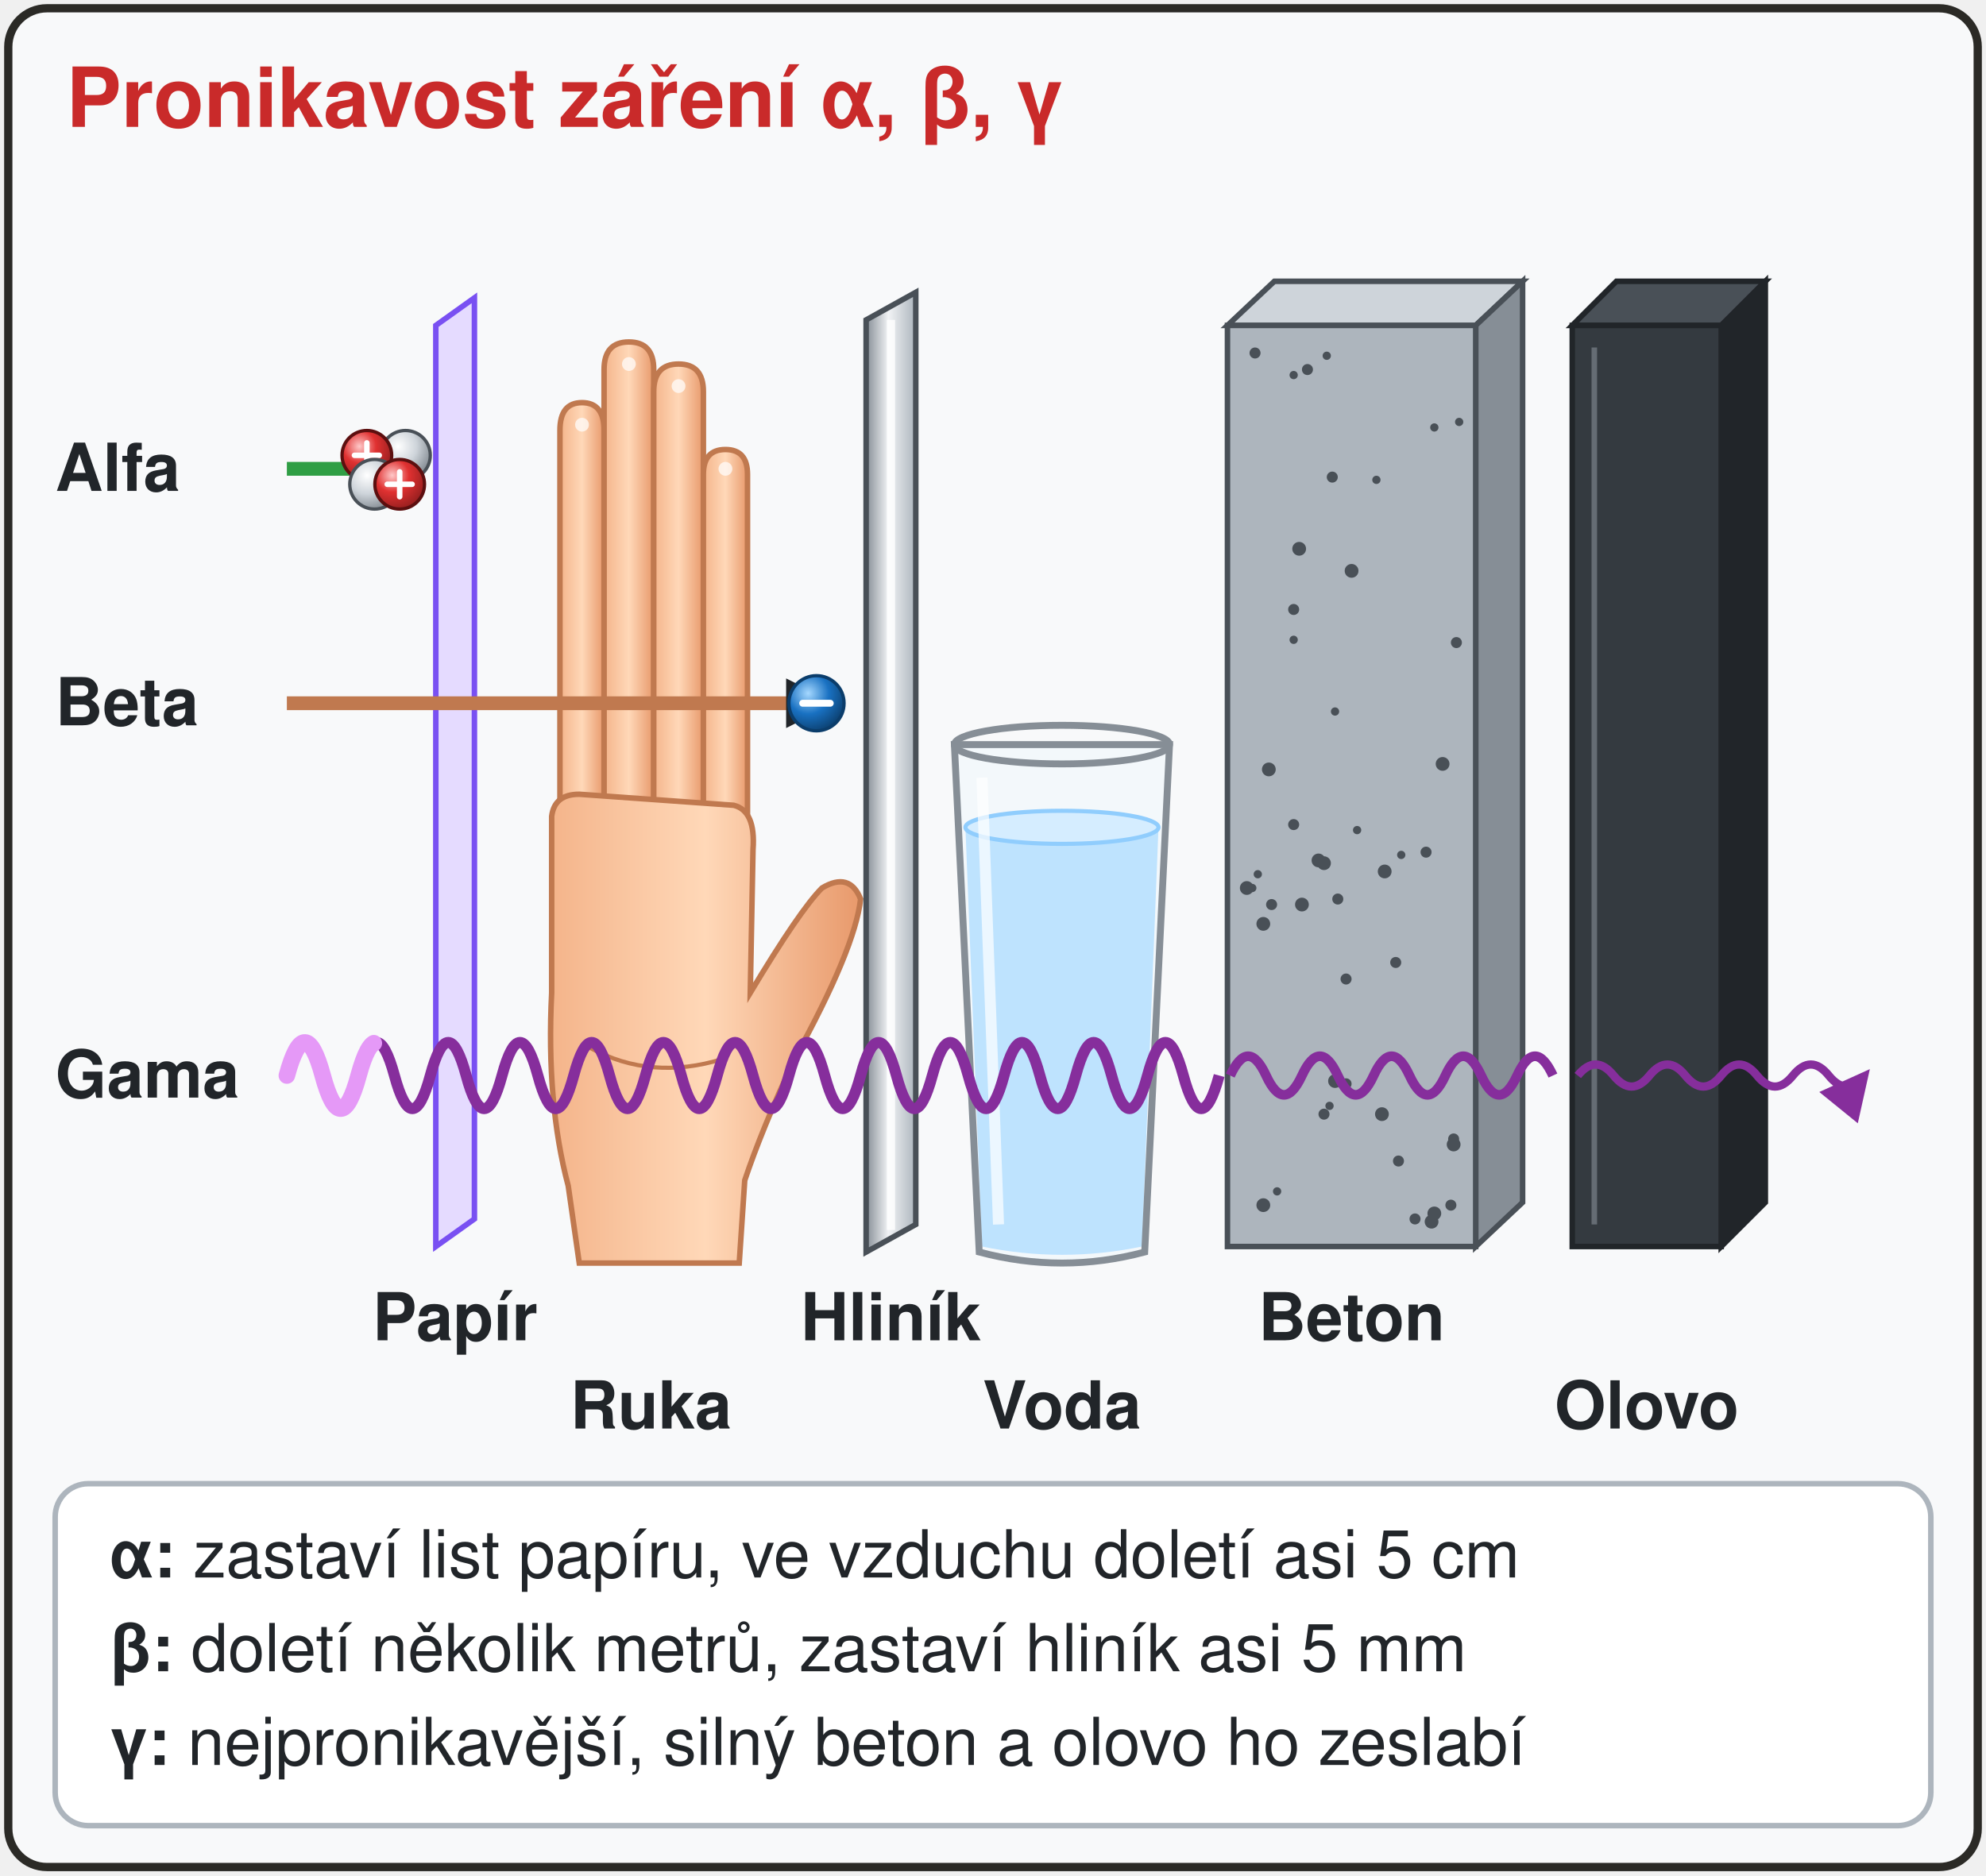
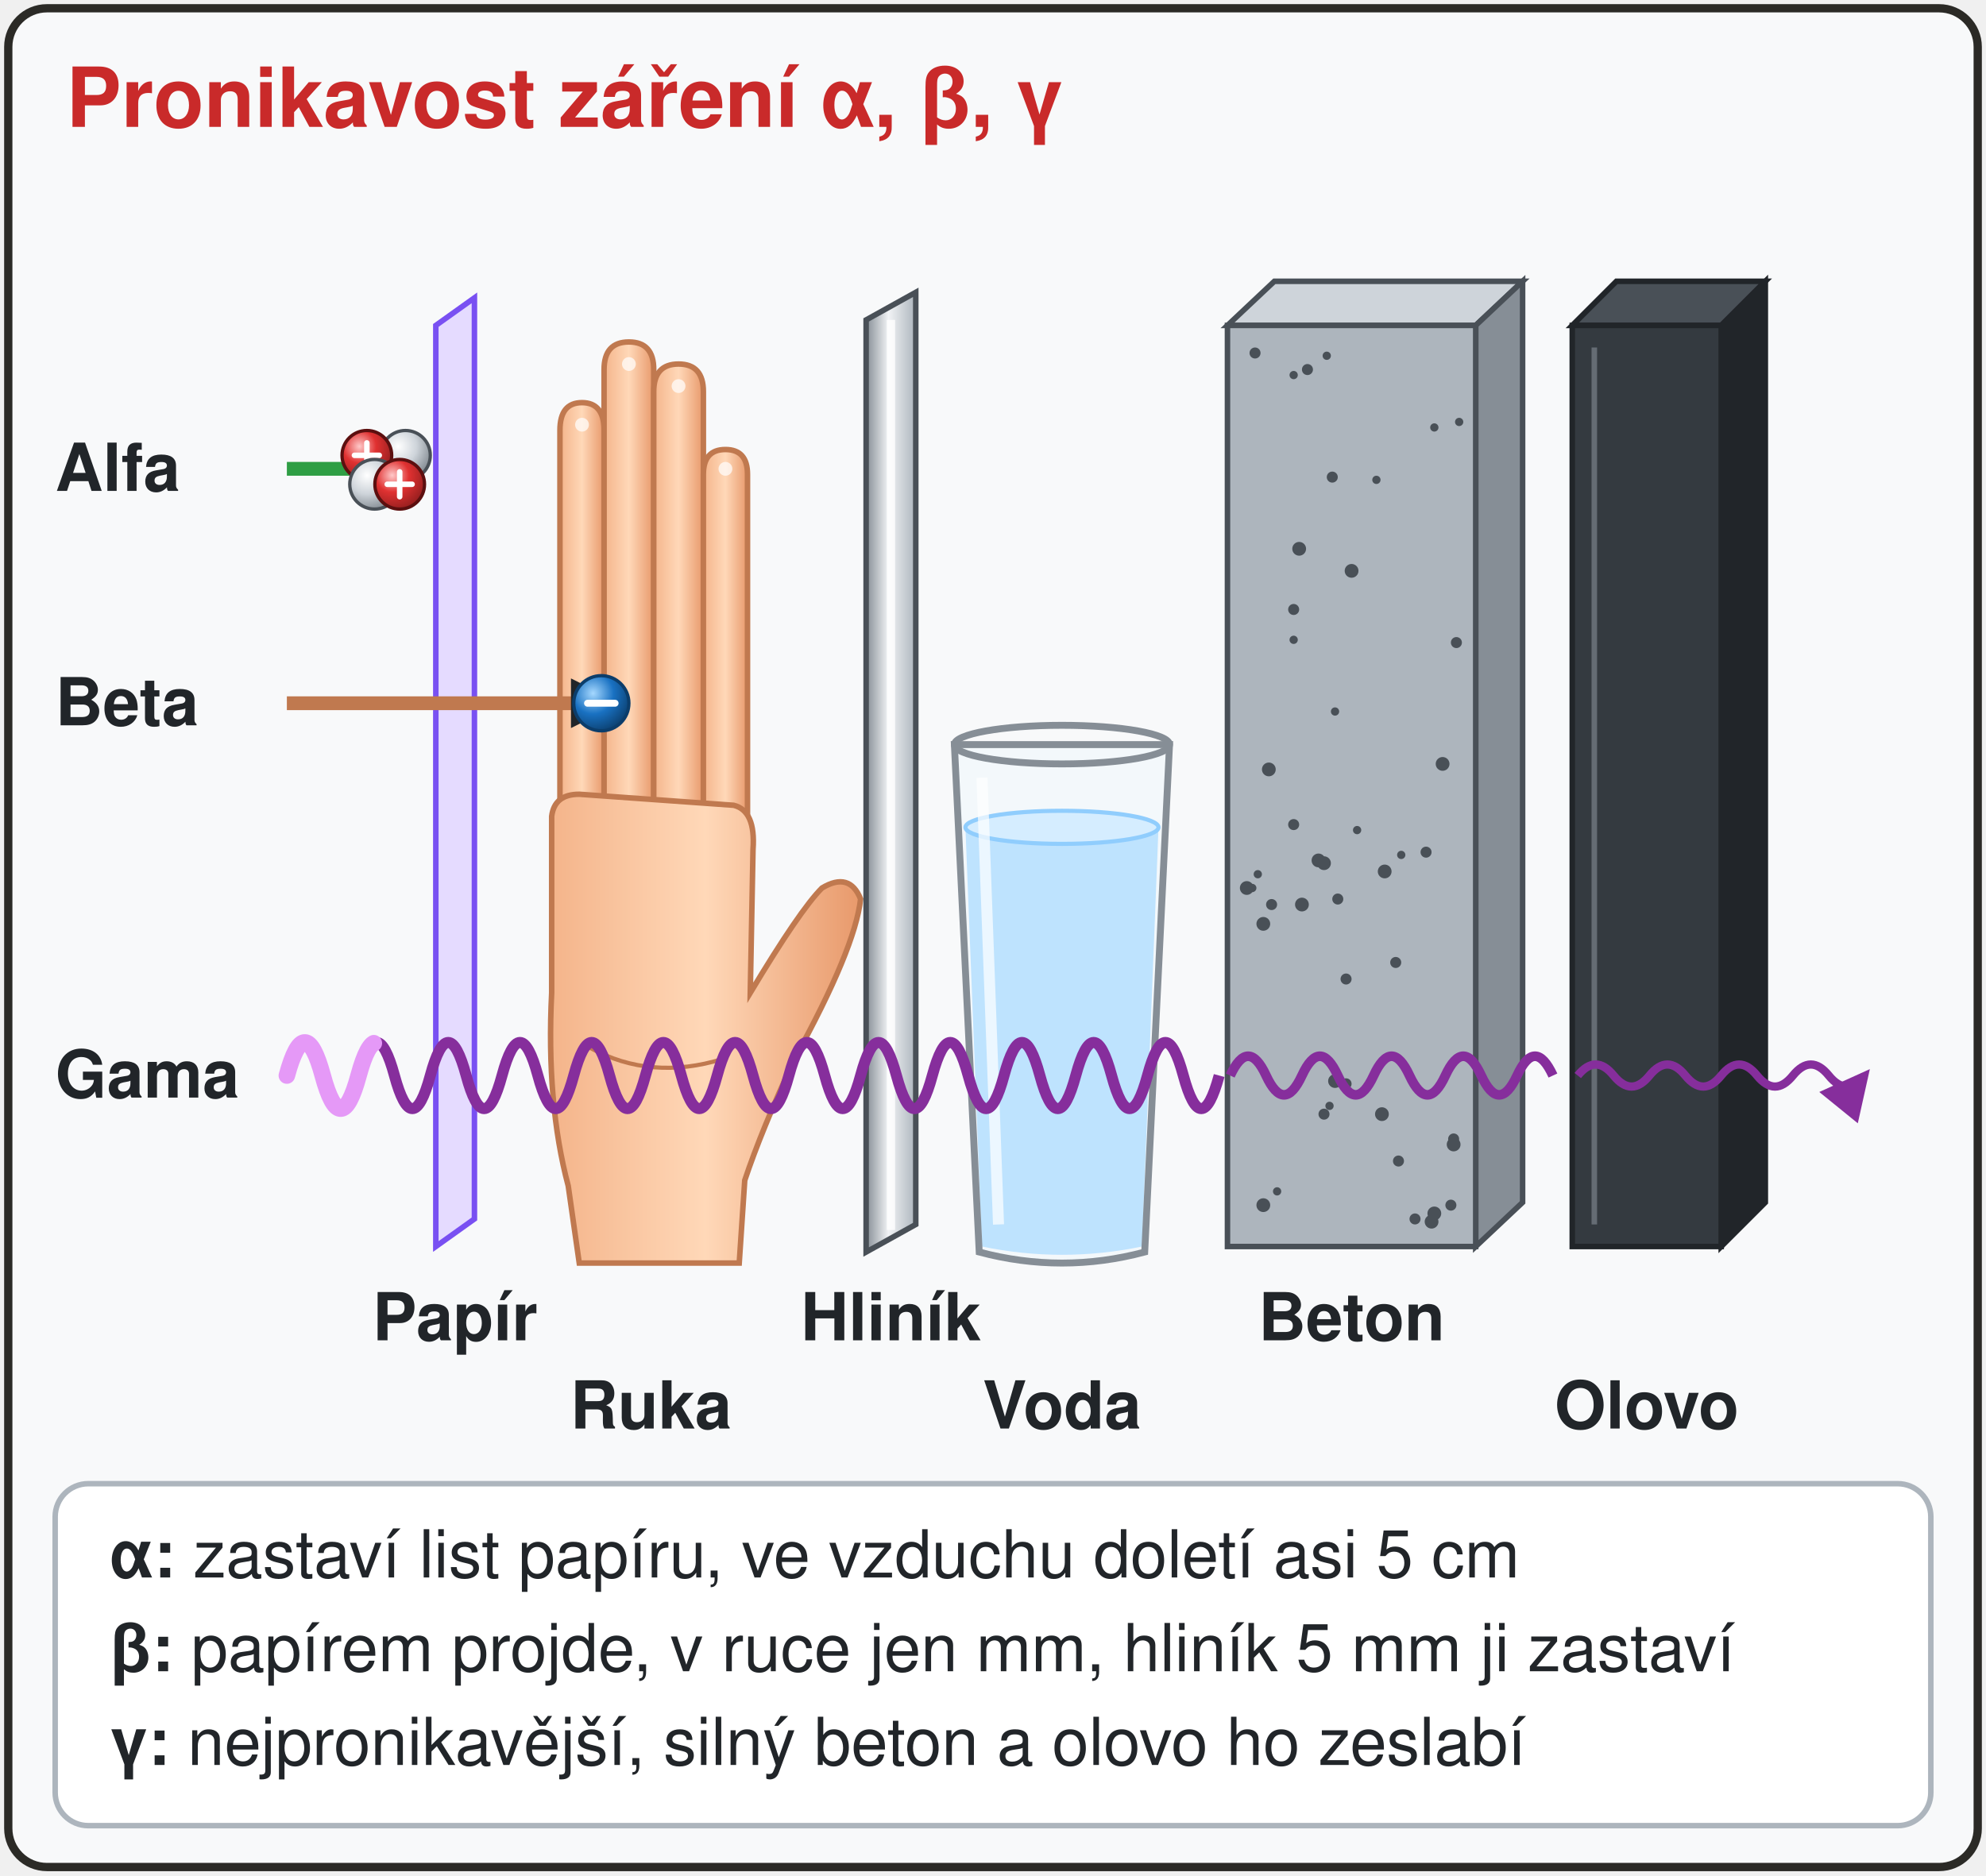
- <svg xmlns="http://www.w3.org/2000/svg" viewBox="0 0 720 680" font-family="'Segoe UI', Helvetica, Arial, sans-serif" role="img" aria-label="Pronikavost záření: záření alfa zastaví už list papíru. Záření beta projde papírem i rukou a zastaví ho hliníkový plech tlustý asi 5 mm. Záření gama projde papírem, rukou, hliníkem, vodou, betonem i olovem; silný beton a olovo ho zeslabí. Animace: částice alfa se zastaví o papír, elektron beta o hliník, vlna gama běží dál a slábne.">
-   <style>.am{animation:am 3s ease-in infinite}@keyframes am{0%{transform:translateX(-38px);opacity:1}55%{transform:translateX(0);opacity:1}75%,100%{transform:translateX(0);opacity:0}}.bm{animation:bm 3s linear infinite}@keyframes bm{0%{transform:translateX(-182px);opacity:1}60%{transform:translateX(0);opacity:1}80%,100%{transform:translateX(0);opacity:0}}.gp{stroke-dasharray:70 1400;animation:gp 3s linear infinite}@keyframes gp{from{stroke-dashoffset:70}to{stroke-dashoffset:-1330}}@media (prefers-reduced-motion: reduce){.gp{display:none}}@media (prefers-reduced-motion: reduce){*{animation:none!important}}</style>
+ <svg xmlns="http://www.w3.org/2000/svg" viewBox="0 0 720 680" font-family="'Segoe UI', Helvetica, Arial, sans-serif" role="img" aria-label="Pronikavost záření: záření alfa zastaví už list papíru. Záření beta projde papírem, ale v ruce (tkáni) dolétne jen několik milimetrů; spolehlivě ho zastaví hliníkový plech tlustý asi 5 mm. Záření gama projde papírem, rukou, hliníkem, vodou, betonem i olovem; silný beton a olovo ho zeslabí. Animace: částice alfa se zastaví o papír, elektron beta už v ruce, vlna gama běží dál a slábne.">
+   <style>.am{animation:am 3s ease-in infinite}@keyframes am{0%{transform:translateX(-38px);opacity:1}55%{transform:translateX(0);opacity:1}75%,100%{transform:translateX(0);opacity:0}}.bm{animation:bm 3s linear infinite}@keyframes bm{0%{transform:translateX(-104px);opacity:1}60%{transform:translateX(0);opacity:1}80%,100%{transform:translateX(0);opacity:0}}.gp{stroke-dasharray:70 1400;animation:gp 3s linear infinite}@keyframes gp{from{stroke-dashoffset:70}to{stroke-dashoffset:-1330}}@media (prefers-reduced-motion: reduce){.gp{display:none}}@media (prefers-reduced-motion: reduce){*{animation:none!important}}</style>
  <defs>
    <radialGradient id="gP" cx="0.35" cy="0.32" r="0.75">
      <stop offset="0" stop-color="#ffc9c9" />
      <stop offset="0.45" stop-color="#e03131" />
      <stop offset="1" stop-color="#8f1d1d" />
    </radialGradient>
    <radialGradient id="gN" cx="0.35" cy="0.32" r="0.75">
      <stop offset="0" stop-color="#ffffff" />
      <stop offset="0.5" stop-color="#ced4da" />
      <stop offset="1" stop-color="#7d858c" />
    </radialGradient>
    <radialGradient id="gE" cx="0.35" cy="0.32" r="0.75">
      <stop offset="0" stop-color="#a5d8ff" />
      <stop offset="0.5" stop-color="#1971c2" />
      <stop offset="1" stop-color="#0b3d6b" />
    </radialGradient>
    <radialGradient id="gO" cx="0.35" cy="0.32" r="0.75">
      <stop offset="0" stop-color="#fff3bf" />
      <stop offset="0.5" stop-color="#fab005" />
      <stop offset="1" stop-color="#d9480f" />
    </radialGradient>
    <radialGradient id="zar" cx="0.5" cy="0.5" r="0.5">
      <stop offset="0" stop-color="#ffe066" stop-opacity="0.9" />
      <stop offset="1" stop-color="#ffe066" stop-opacity="0" />
    </radialGradient>
    <linearGradient id="kov" x1="0" y1="0" x2="1" y2="0">
      <stop offset="0" stop-color="#868e96" />
      <stop offset="0.45" stop-color="#f1f3f5" />
      <stop offset="1" stop-color="#adb5bd" />
    </linearGradient>
    <linearGradient id="kuze" x1="0" y1="0" x2="1" y2="0">
      <stop offset="0" stop-color="#f4b48a" />
      <stop offset="0.5" stop-color="#ffd8b8" />
      <stop offset="1" stop-color="#e8996b" />
    </linearGradient>
    <linearGradient id="kamen" x1="0" y1="0" x2="1" y2="1">
      <stop offset="0" stop-color="#8a7866" />
      <stop offset="1" stop-color="#3b3128" />
    </linearGradient>
    <linearGradient id="oblek" x1="0" y1="0" x2="1" y2="0">
      <stop offset="0" stop-color="#e67700" />
      <stop offset="0.4" stop-color="#fcc419" />
      <stop offset="1" stop-color="#d9480f" />
    </linearGradient>
    <linearGradient id="drevo" x1="0" y1="0" x2="0" y2="1">
      <stop offset="0" stop-color="#c8925f" />
      <stop offset="1" stop-color="#8b5a2b" />
    </linearGradient>
    <filter id="rozm" x="-30%" y="-30%" width="160%" height="160%">
      <feGaussianBlur stdDeviation="6" />
    </filter>
    <marker id="s-tm" markerUnits="userSpaceOnUse" markerWidth="18" markerHeight="18" refX="15" refY="9" orient="auto">
      <path d="M0,0 L18,9 L0,18 z" fill="#212529" />
    </marker>
    <marker id="s-fi" markerUnits="userSpaceOnUse" markerWidth="18" markerHeight="18" refX="15" refY="9" orient="auto">
      <path d="M0,0 L18,9 L0,18 z" fill="#862e9c" />
    </marker>
    <marker id="s-se" markerUnits="userSpaceOnUse" markerWidth="16" markerHeight="16" refX="13" refY="8" orient="auto-start-reverse">
      <path d="M0,0 L16,8 L0,16 z" fill="#495057" />
    </marker>
  </defs>
  <rect x="3" y="3" width="714" height="674" rx="14" fill="#f8f9fa" stroke="#2b2a26" stroke-width="3" />
  <text x="24" y="46" font-size="30" font-weight="bold" fill="#c92a2a" text-anchor="start">Pronikavost záření α, β, γ</text>
  <path d="M158 118L172 108V442L158 452Z" fill="#e5dbff" stroke="#7950f2" stroke-width="2" />
  <g>
    <path d="M203 300V156Q203 146 211 146Q219 146 219 156V292" fill="url(#kuze)" stroke="#c0794f" stroke-width="2" />
    <path d="M219 292V134Q219 124 228 124Q237 124 237 134V290" fill="url(#kuze)" stroke="#c0794f" stroke-width="2" />
    <path d="M237 290V142Q237 132 246 132Q255 132 255 142V294" fill="url(#kuze)" stroke="#c0794f" stroke-width="2" />
    <path d="M255 294V172Q255 163 263 163Q271 163 271 172V306" fill="url(#kuze)" stroke="#c0794f" stroke-width="2" />
    <path d="M200 296Q201 288 210 288L266 292Q274 294 273 308L272 360Q290 330 298 322Q308 316 312 326Q310 344 288 384Q276 410 270 428L268 458H210L206 430Q198 400 200 360Z" fill="url(#kuze)" stroke="#c0794f" stroke-width="2" />
    <path d="M211 154h0M228 132h0M246 140h0M263 170h0" stroke="#fff" stroke-width="5" stroke-linecap="round" opacity="0.7" />
    <path d="M214 380Q236 392 262 384" fill="none" stroke="#c0794f" stroke-width="1.5" />
  </g>
  <path d="M314 116L332 106V444L314 454Z" fill="url(#kov)" stroke="#495057" stroke-width="2" />
  <path d="M323 116V446" stroke="#fff" stroke-width="3" opacity="0.8" />
  <path d="M350 300L420 300L414 452Q385 458 356 452Z" fill="#a5d8ff" opacity="0.85" />
  <ellipse cx="385" cy="300" rx="35" ry="6" fill="#d0ebff" stroke="#74c0fc" stroke-width="1.5" />
  <path d="M346 270L424 270L415 454Q385 462 355 454Z" fill="#e7f5ff" fill-opacity="0.25" stroke="#868e96" stroke-width="2.5" />
  <ellipse cx="385" cy="270" rx="39" ry="7" fill="none" stroke="#868e96" stroke-width="2.5" />
  <path d="M356 282L362 444" stroke="#fff" stroke-width="4" opacity="0.7" />
  <path d="M445 118L462 102H552L535 118Z" fill="#ced4da" stroke="#495057" stroke-width="2" />
  <path d="M535 118L552 102V436L535 452Z" fill="#868e96" stroke="#495057" stroke-width="2" />
  <rect x="445" y="118" width="90" height="334" fill="#adb5bd" stroke="#495057" stroke-width="2" />
  <circle cx="469" cy="299" r="2" fill="#495057" />
  <circle cx="523" cy="277" r="2.5" fill="#495057" />
  <circle cx="455" cy="128" r="2" fill="#495057" />
  <circle cx="471" cy="199" r="2.5" fill="#495057" />
  <circle cx="488" cy="393" r="2" fill="#495057" />
  <circle cx="482" cy="401" r="1.5" fill="#495057" />
  <circle cx="501" cy="404" r="2.5" fill="#495057" />
  <circle cx="481" cy="129" r="1.5" fill="#495057" />
  <circle cx="463" cy="432" r="1.5" fill="#495057" />
  <circle cx="474" cy="134" r="2" fill="#495057" />
  <circle cx="488" cy="355" r="2" fill="#495057" />
  <circle cx="507" cy="421" r="2" fill="#495057" />
  <circle cx="508" cy="310" r="1.5" fill="#495057" />
  <circle cx="520" cy="155" r="1.5" fill="#495057" />
  <circle cx="490" cy="207" r="2.5" fill="#495057" />
  <circle cx="485" cy="326" r="2" fill="#495057" />
  <circle cx="484" cy="392" r="2.5" fill="#495057" />
  <circle cx="478" cy="312" r="2.5" fill="#495057" />
  <circle cx="469" cy="232" r="1.5" fill="#495057" />
  <circle cx="519" cy="443" r="2.5" fill="#495057" />
  <circle cx="506" cy="349" r="2" fill="#495057" />
  <circle cx="527" cy="415" r="2.5" fill="#495057" />
  <circle cx="458" cy="335" r="2.5" fill="#495057" />
  <circle cx="517" cy="309" r="2" fill="#495057" />
  <circle cx="460" cy="279" r="2.5" fill="#495057" />
  <circle cx="529" cy="153" r="1.5" fill="#495057" />
  <circle cx="483" cy="173" r="2" fill="#495057" />
  <circle cx="484" cy="258" r="1.5" fill="#495057" />
  <circle cx="454" cy="322" r="1.5" fill="#495057" />
  <circle cx="480" cy="313" r="2.5" fill="#495057" />
  <circle cx="520" cy="440" r="2.5" fill="#495057" />
  <circle cx="469" cy="136" r="1.5" fill="#495057" />
  <circle cx="456" cy="317" r="1.5" fill="#495057" />
  <circle cx="526" cy="437" r="2" fill="#495057" />
  <circle cx="499" cy="174" r="1.5" fill="#495057" />
  <circle cx="528" cy="233" r="2" fill="#495057" />
  <circle cx="527" cy="413" r="2" fill="#495057" />
  <circle cx="480" cy="404" r="2" fill="#495057" />
  <circle cx="502" cy="316" r="2.5" fill="#495057" />
  <circle cx="458" cy="437" r="2.5" fill="#495057" />
  <circle cx="472" cy="328" r="2.5" fill="#495057" />
  <circle cx="469" cy="221" r="2" fill="#495057" />
  <circle cx="492" cy="301" r="1.5" fill="#495057" />
  <circle cx="513" cy="442" r="2" fill="#495057" />
  <circle cx="452" cy="322" r="2.5" fill="#495057" />
  <circle cx="461" cy="328" r="2" fill="#495057" />
  <path d="M570 118L586 102H640L624 118Z" fill="#495057" stroke="#212529" stroke-width="2" />
  <path d="M624 118L640 102V436L624 452Z" fill="#212529" stroke="#212529" stroke-width="2" />
  <rect x="570" y="118" width="54" height="334" fill="#343a40" stroke="#212529" stroke-width="2" />
  <path d="M578 126V444" stroke="#868e96" stroke-width="2" opacity="0.6" />
  <text x="20" y="178" font-size="24" font-weight="bold" fill="#212529" text-anchor="start">Alfa</text>
  <text x="20" y="263" font-size="24" font-weight="bold" fill="#212529" text-anchor="start">Beta</text>
  <text x="20" y="398" font-size="24" font-weight="bold" fill="#212529" text-anchor="start">Gama</text>
  <path d="M104 170H150" stroke="#2f9e44" stroke-width="5" marker-end="url(#s-tm)" />
  <g class="am">
    <circle cx="147.0" cy="165.1" r="9" fill="url(#gN)" stroke="#495057" stroke-width="1.2" />
    <circle cx="133.0" cy="165.1" r="9" fill="url(#gP)" stroke="#5c0f0f" stroke-width="1.2" />
    <path d="M128.5 165.1H137.5M133.0 160.6V169.6" stroke="#fff" stroke-width="2.0" stroke-linecap="round" />
    <circle cx="135.8" cy="175.6" r="9" fill="url(#gN)" stroke="#495057" stroke-width="1.2" />
    <circle cx="144.9" cy="175.6" r="9" fill="url(#gP)" stroke="#5c0f0f" stroke-width="1.2" />
    <path d="M140.4 175.6H149.4M144.9 171.1V180.1" stroke="#fff" stroke-width="2.0" stroke-linecap="round" />
  </g>
-   <path d="M104 255H300" stroke="#c0794f" stroke-width="5" marker-end="url(#s-tm)" />
+   <path d="M104 255H222" stroke="#c0794f" stroke-width="5" marker-end="url(#s-tm)" />
  <g class="bm">
-     <circle cx="296.0" cy="255.0" r="10" fill="url(#gE)" stroke="#0b3d6b" stroke-width="1.2" />
-     <path d="M291.0 255.0H301.0" stroke="#fff" stroke-width="2.5" stroke-linecap="round" />
+     <circle cx="218.0" cy="255.0" r="10" fill="url(#gE)" stroke="#0b3d6b" stroke-width="1.2" />
+     <path d="M213.0 255.0H223.0" stroke="#fff" stroke-width="2.5" stroke-linecap="round" />
  </g>
  <path d="M104.0 390.0 Q110.5 366.0 117.0 390.0 Q123.5 414.0 130.0 390.0 Q136.5 366.0 143.0 390.0 Q149.5 414.0 156.0 390.0 Q162.5 366.0 169.0 390.0 Q175.5 414.0 182.0 390.0 Q188.5 366.0 195.0 390.0 Q201.5 414.0 208.0 390.0 Q214.5 366.0 221.0 390.0 Q227.5 414.0 234.0 390.0 Q240.5 366.0 247.0 390.0 Q253.5 414.0 260.0 390.0 Q266.5 366.0 273.0 390.0 Q279.5 414.0 286.0 390.0 Q292.5 366.0 299.0 390.0 Q305.5 414.0 312.0 390.0 Q318.5 366.0 325.0 390.0 Q331.5 414.0 338.0 390.0 Q344.5 366.0 351.0 390.0 Q357.5 414.0 364.0 390.0 Q370.5 366.0 377.0 390.0 Q383.5 414.0 390.0 390.0 Q396.5 366.0 403.0 390.0 Q409.5 414.0 416.0 390.0 Q422.5 366.0 429.0 390.0 Q435.5 414.0 442.0 390.0" fill="none" stroke="#862e9c" stroke-width="4" />
  <path d="M446.0 390.0 Q452.5 376.0 459.0 390.0 Q465.5 404.0 472.0 390.0 Q478.5 376.0 485.0 390.0 Q491.5 404.0 498.0 390.0 Q504.5 376.0 511.0 390.0 Q517.5 404.0 524.0 390.0 Q530.5 376.0 537.0 390.0 Q543.5 404.0 550.0 390.0 Q556.5 376.0 563.0 390.0" fill="none" stroke="#862e9c" stroke-width="3.5" />
  <path d="M572.0 390.0 Q578.5 382.0 585.0 390.0 Q591.5 398.0 598.0 390.0 Q604.5 382.0 611.0 390.0 Q617.5 398.0 624.0 390.0 Q630.5 382.0 637.0 390.0 Q643.5 398.0 650.0 390.0 Q656.5 382.0 663.0 390.0 Q669.5 398.0 676.0 390.0" fill="none" stroke="#862e9c" stroke-width="3" marker-end="url(#s-fi)" />
  <path class="gp" d="M104.0 390.0 Q110.5 366.0 117.0 390.0 Q123.5 414.0 130.0 390.0 Q136.5 366.0 143.0 390.0 Q149.5 414.0 156.0 390.0 Q162.5 366.0 169.0 390.0 Q175.5 414.0 182.0 390.0 Q188.5 366.0 195.0 390.0 Q201.5 414.0 208.0 390.0 Q214.5 366.0 221.0 390.0 Q227.5 414.0 234.0 390.0 Q240.5 366.0 247.0 390.0 Q253.5 414.0 260.0 390.0 Q266.5 366.0 273.0 390.0 Q279.5 414.0 286.0 390.0 Q292.5 366.0 299.0 390.0 Q305.5 414.0 312.0 390.0 Q318.5 366.0 325.0 390.0 Q331.5 414.0 338.0 390.0 Q344.5 366.0 351.0 390.0 Q357.5 414.0 364.0 390.0 Q370.5 366.0 377.0 390.0 Q383.5 414.0 390.0 390.0 Q396.5 366.0 403.0 390.0 Q409.5 414.0 416.0 390.0 Q422.5 366.0 429.0 390.0 Q435.5 414.0 442.0 390.0 Q452.5 376.0 459.0 390.0 Q465.5 404.0 472.0 390.0 Q478.5 376.0 485.0 390.0 Q491.5 404.0 498.0 390.0 Q504.5 376.0 511.0 390.0 Q517.5 404.0 524.0 390.0 Q530.5 376.0 537.0 390.0 Q543.5 404.0 550.0 390.0 Q556.5 376.0 563.0 390.0 Q578.5 382.0 585.0 390.0 Q591.5 398.0 598.0 390.0 Q604.5 382.0 611.0 390.0 Q617.5 398.0 624.0 390.0 Q630.5 382.0 637.0 390.0 Q643.5 398.0 650.0 390.0 Q656.5 382.0 663.0 390.0 Q669.5 398.0 676.0 390.0" fill="none" stroke="#e599f7" stroke-width="6" stroke-linecap="round" />
  <text x="165" y="486" font-size="24" font-weight="bold" fill="#212529" text-anchor="middle">Papír</text>
  <text x="236" y="518" font-size="24" font-weight="bold" fill="#212529" text-anchor="middle">Ruka</text>
  <text x="323" y="486" font-size="24" font-weight="bold" fill="#212529" text-anchor="middle">Hliník</text>
  <text x="385" y="518" font-size="24" font-weight="bold" fill="#212529" text-anchor="middle">Voda</text>
  <text x="490" y="486" font-size="24" font-weight="bold" fill="#212529" text-anchor="middle">Beton</text>
  <text x="597" y="518" font-size="24" font-weight="bold" fill="#212529" text-anchor="middle">Olovo</text>
  <rect x="20" y="538" width="680" height="124" rx="12" fill="#ffffff" stroke="#adb5bd" stroke-width="2" />
  <text x="40" y="572" font-size="24" font-weight="normal" fill="#212529" text-anchor="start">
    <tspan font-weight="bold">α:</tspan> zastaví list papíru, ve vzduchu doletí asi 5 cm</text>
  <text x="40" y="606" font-size="24" font-weight="normal" fill="#212529" text-anchor="start">
-     <tspan font-weight="bold">β:</tspan> doletí několik metrů, zastaví hliník asi 5 mm</text>
+     <tspan font-weight="bold">β:</tspan> papírem projde, v ruce jen mm, hliník 5 mm ji zastaví</text>
  <text x="40" y="640" font-size="24" font-weight="normal" fill="#212529" text-anchor="start">
    <tspan font-weight="bold">γ:</tspan> nejpronikavější, silný beton a olovo ho zeslabí</text>
</svg>
